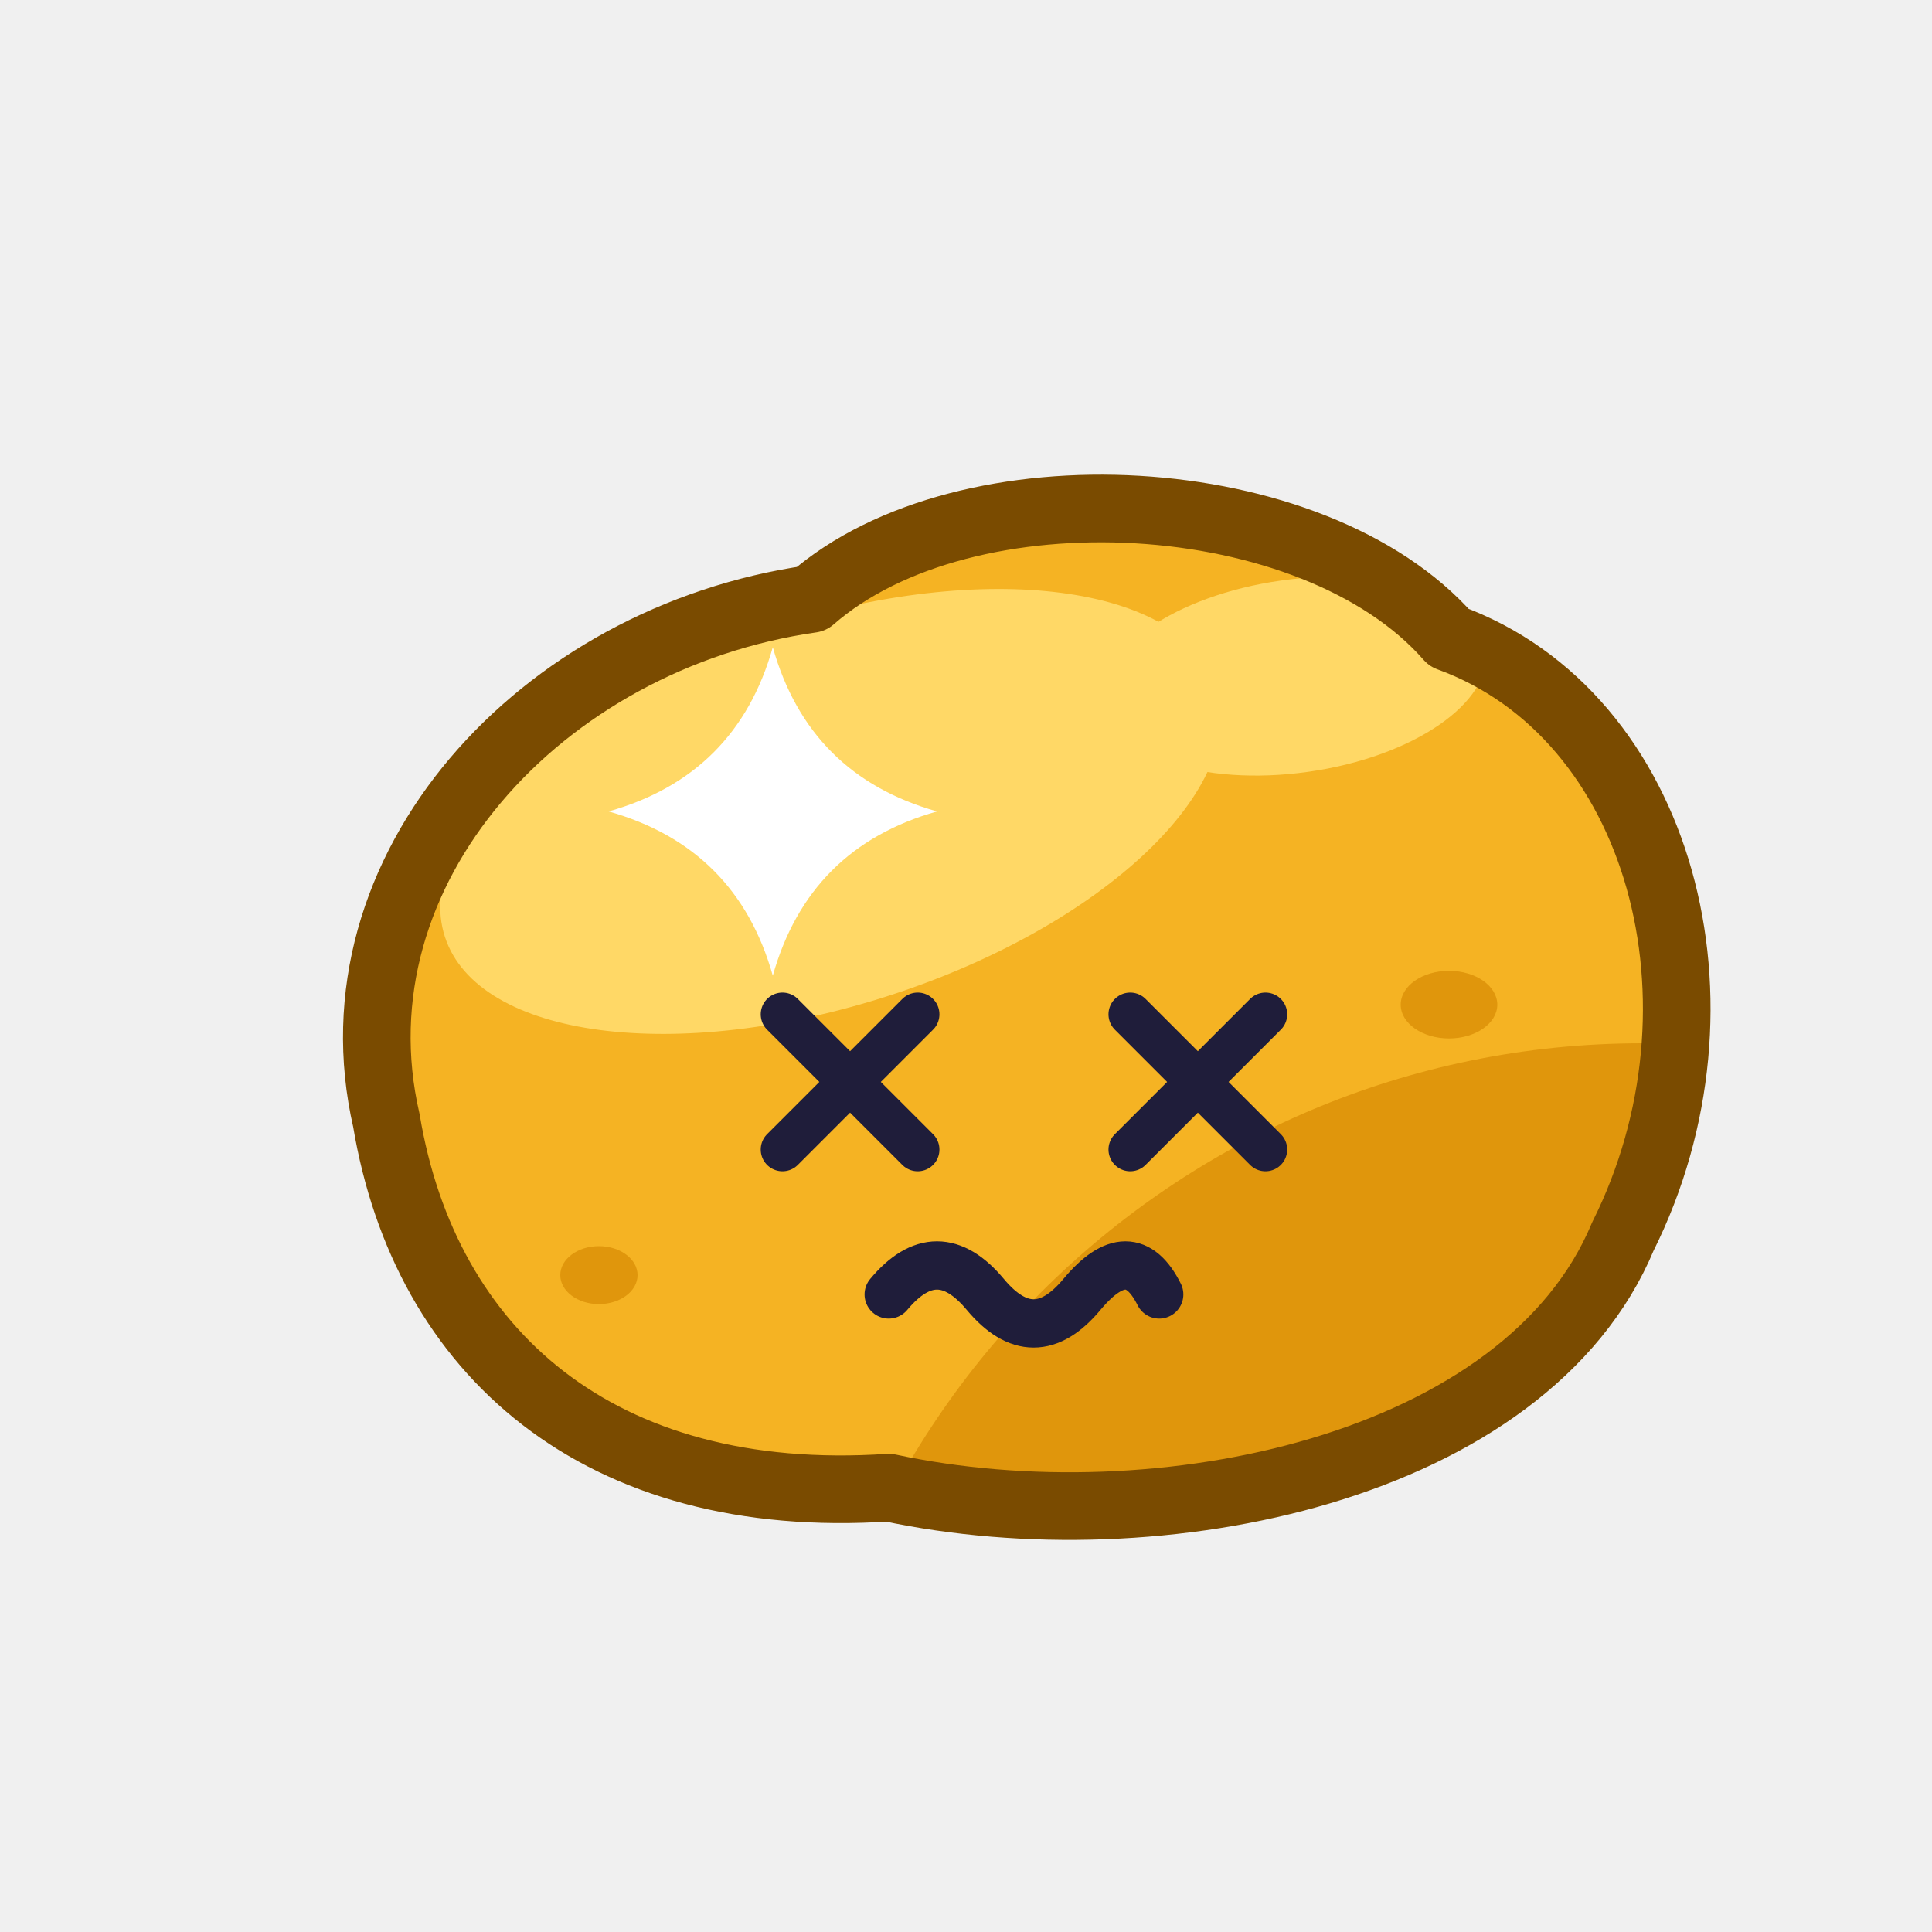
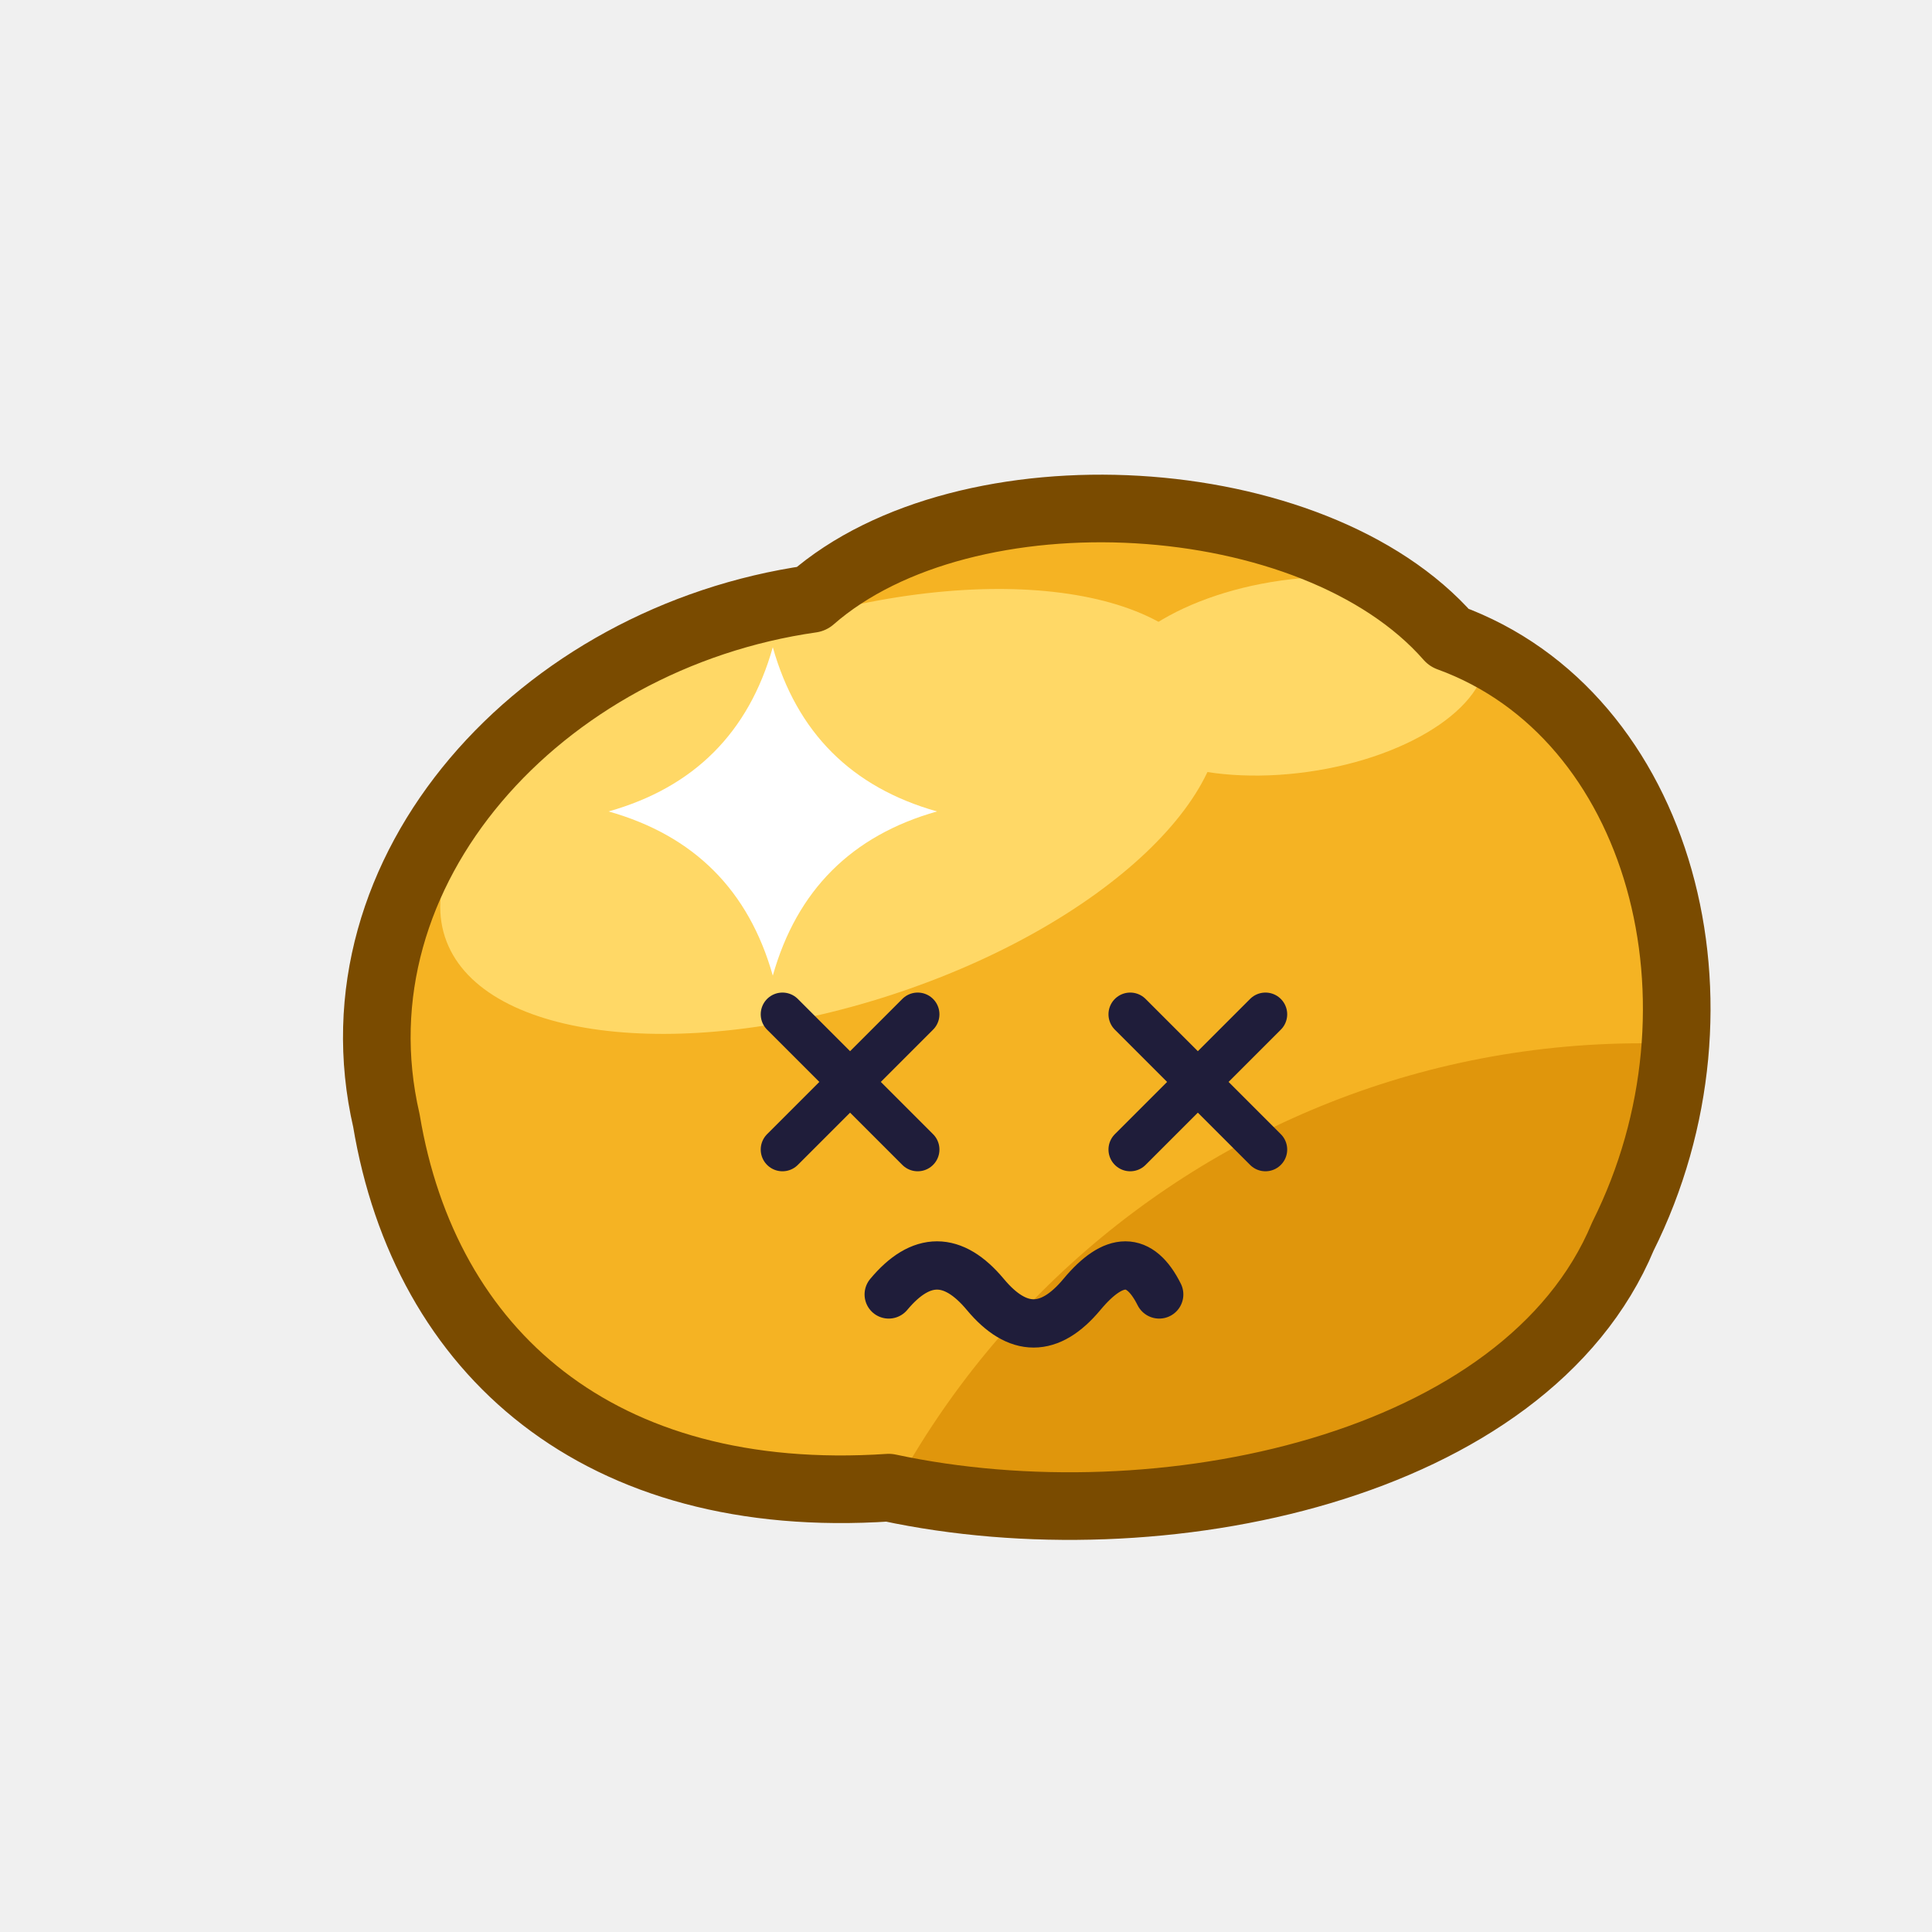
<svg xmlns="http://www.w3.org/2000/svg" viewBox="0 0 200 200" role="img" aria-label="Pépite sonnée">
  <defs>
    <clipPath id="cp-sonnee">
      <path d="M40,116 C34,90 56,66 84,62 C100,48 136,50 150,66 C172,74 180,104 168,128 C158,152 120,160 92,154 C62,156 44,140 40,116 Z" />
    </clipPath>
  </defs>
  <path d="M40,116 C34,90 56,66 84,62 C100,48 136,50 150,66 C172,74 180,104 168,128 C158,152 120,160 92,154 C62,156 44,140 40,116 Z" fill="#F5B323" />
  <g clip-path="url(#cp-sonnee)">
    <circle cx="170" cy="196" r="88" fill="#E0960C" />
    <ellipse cx="86" cy="84" rx="42" ry="20" transform="rotate(-18 86 84)" fill="#FFD866" />
    <ellipse cx="134" cy="70" rx="20" ry="10" transform="rotate(-8 134 70)" fill="#FFD866" />
-     <ellipse cx="150" cy="104" rx="5" ry="3.5" fill="#E0960C" />
-     <ellipse cx="62" cy="132" rx="4" ry="3" fill="#E0960C" />
  </g>
  <path d="M40,116 C34,90 56,66 84,62 C100,48 136,50 150,66 C172,74 180,104 168,128 C158,152 120,160 92,154 C62,156 44,140 40,116 Z" fill="none" stroke="#7A4B00" stroke-width="7" stroke-linejoin="round" />
  <path d="M80,67 Q83.74,80.26 97,84 Q83.74,87.74 80,101 Q76.26,87.74 63,84 Q76.26,80.26 80,67 Z" fill="#fff" />
  <path d="M81,105 L95,119 M95,105 L81,119" stroke="#1F1D3A" stroke-width="4.5" stroke-linecap="round" />
  <path d="M117,105 L131,119 M131,105 L117,119" stroke="#1F1D3A" stroke-width="4.5" stroke-linecap="round" />
  <path d="M92,134 Q97,128 102,134 Q107,140 112,134 Q117,128 120,134" stroke="#1F1D3A" stroke-width="5" stroke-linecap="round" stroke-linejoin="round" fill="none" />
</svg>
